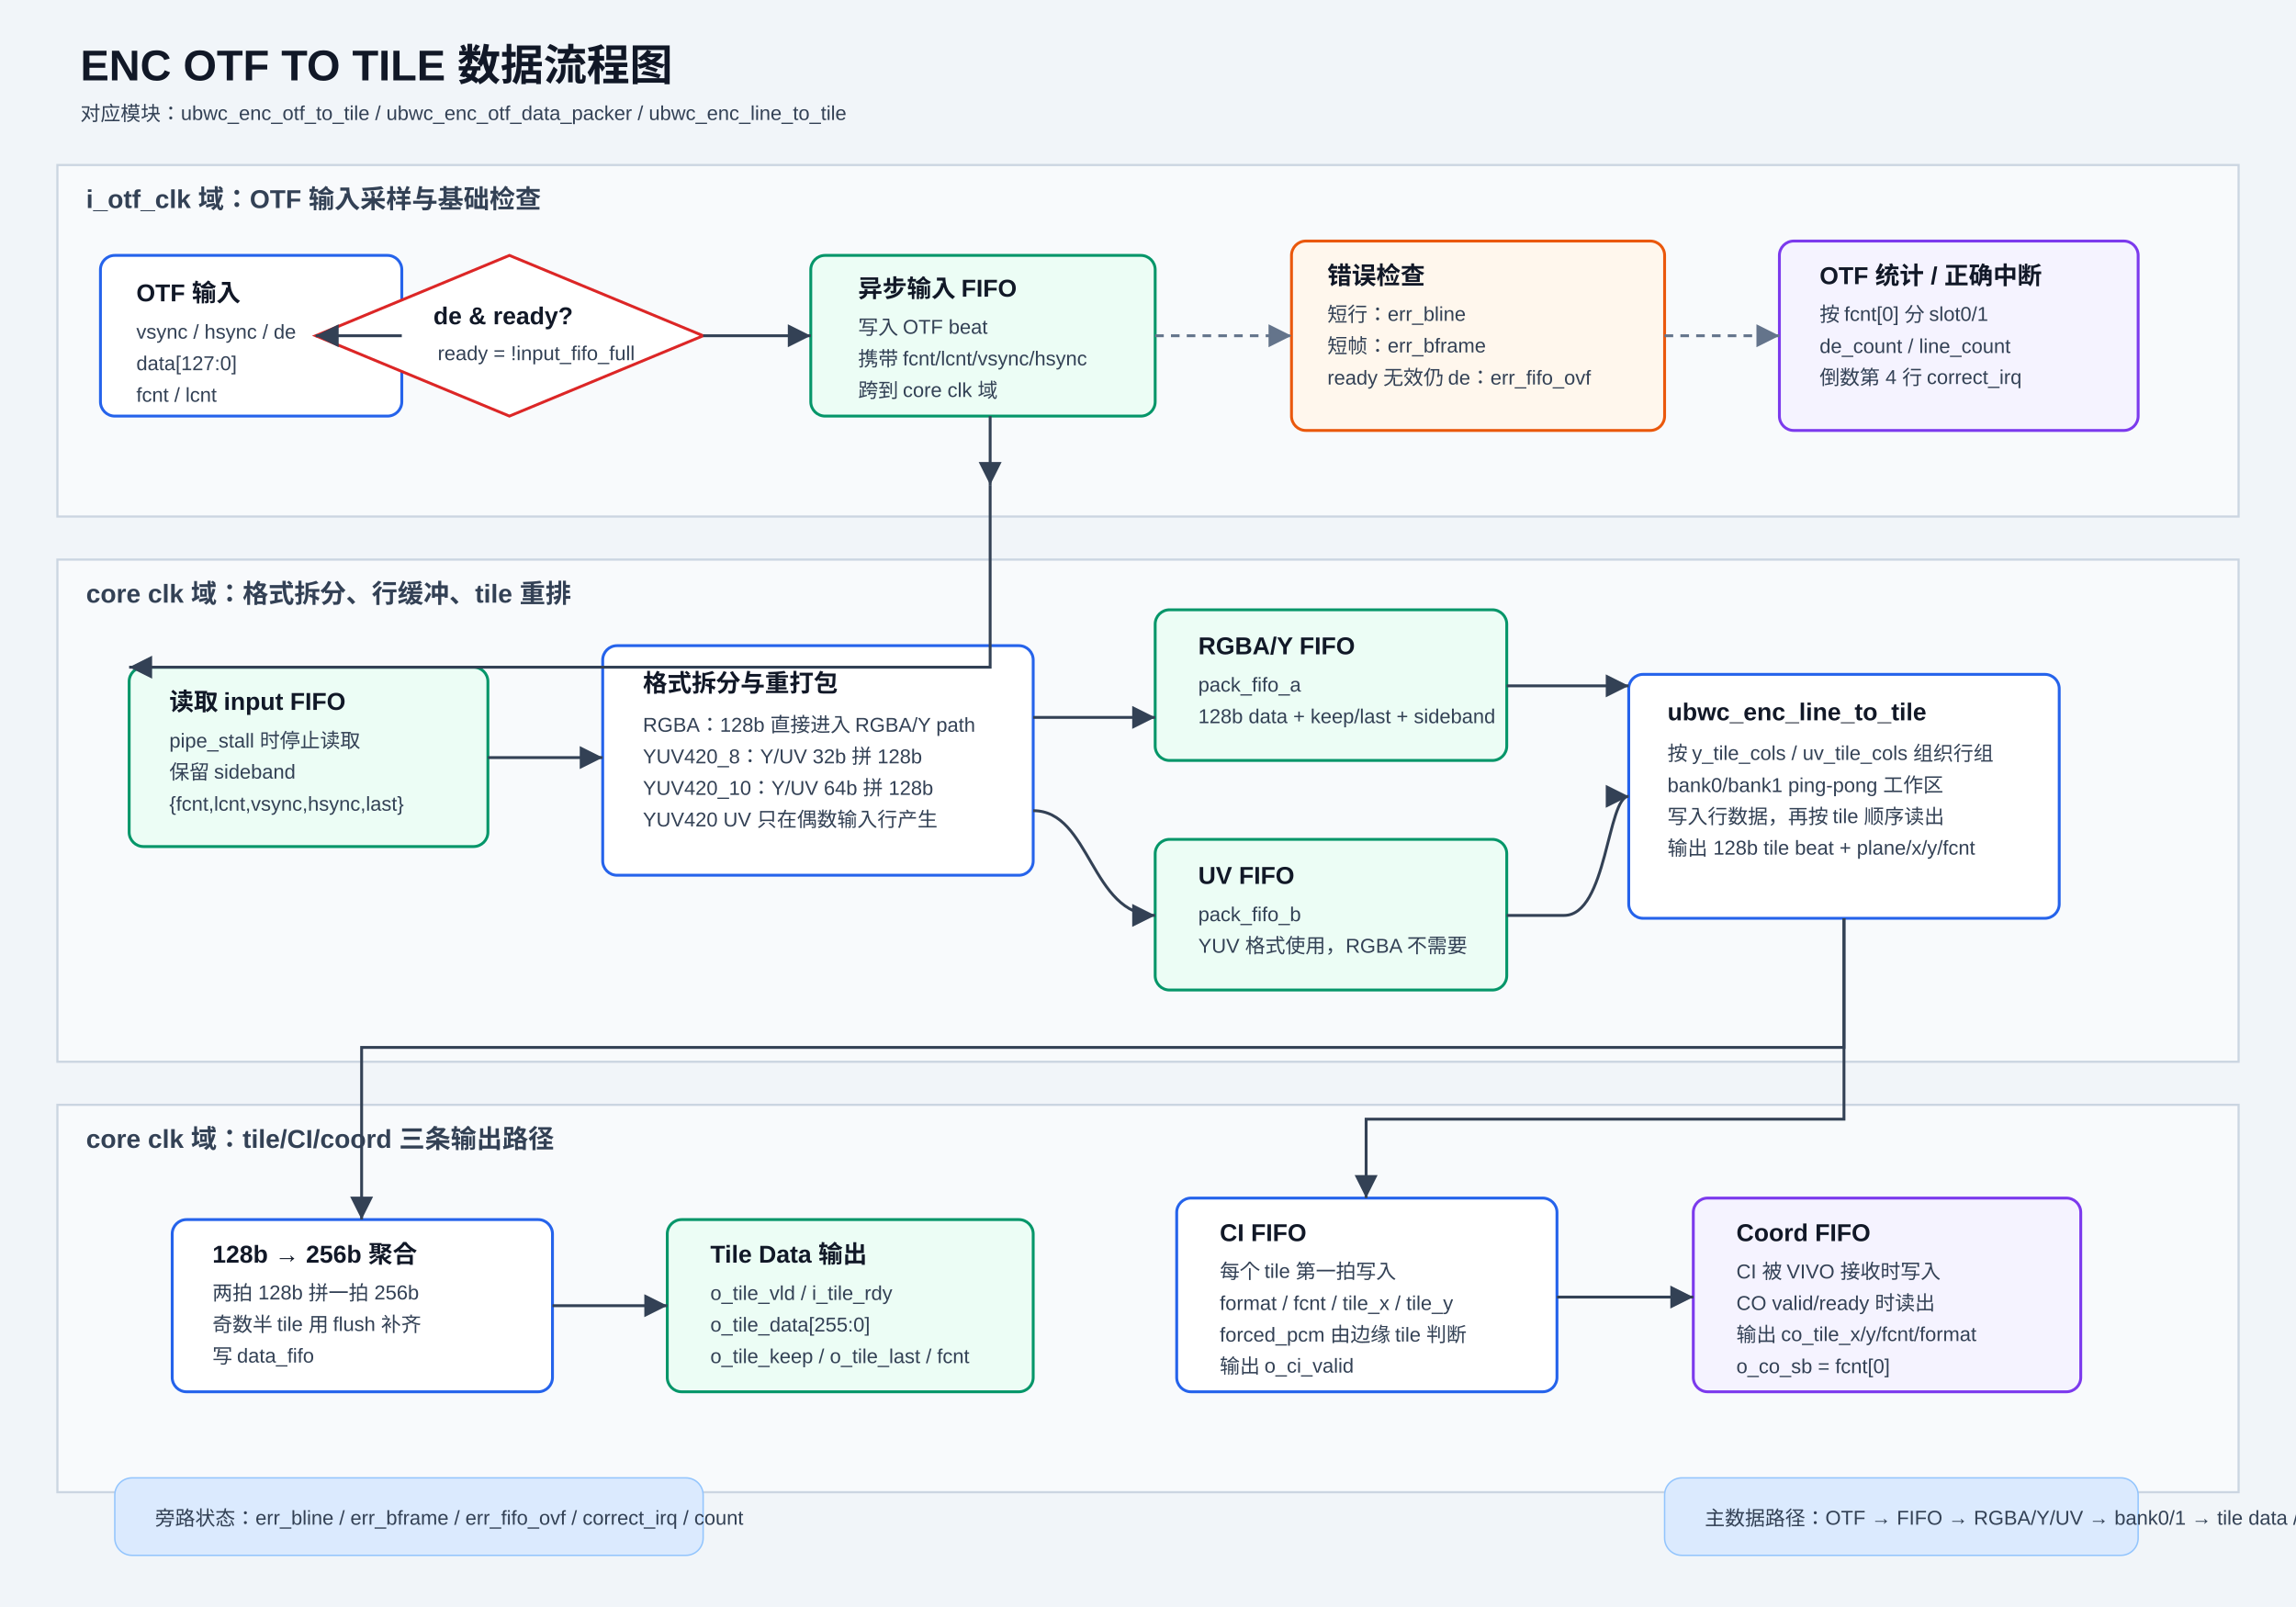
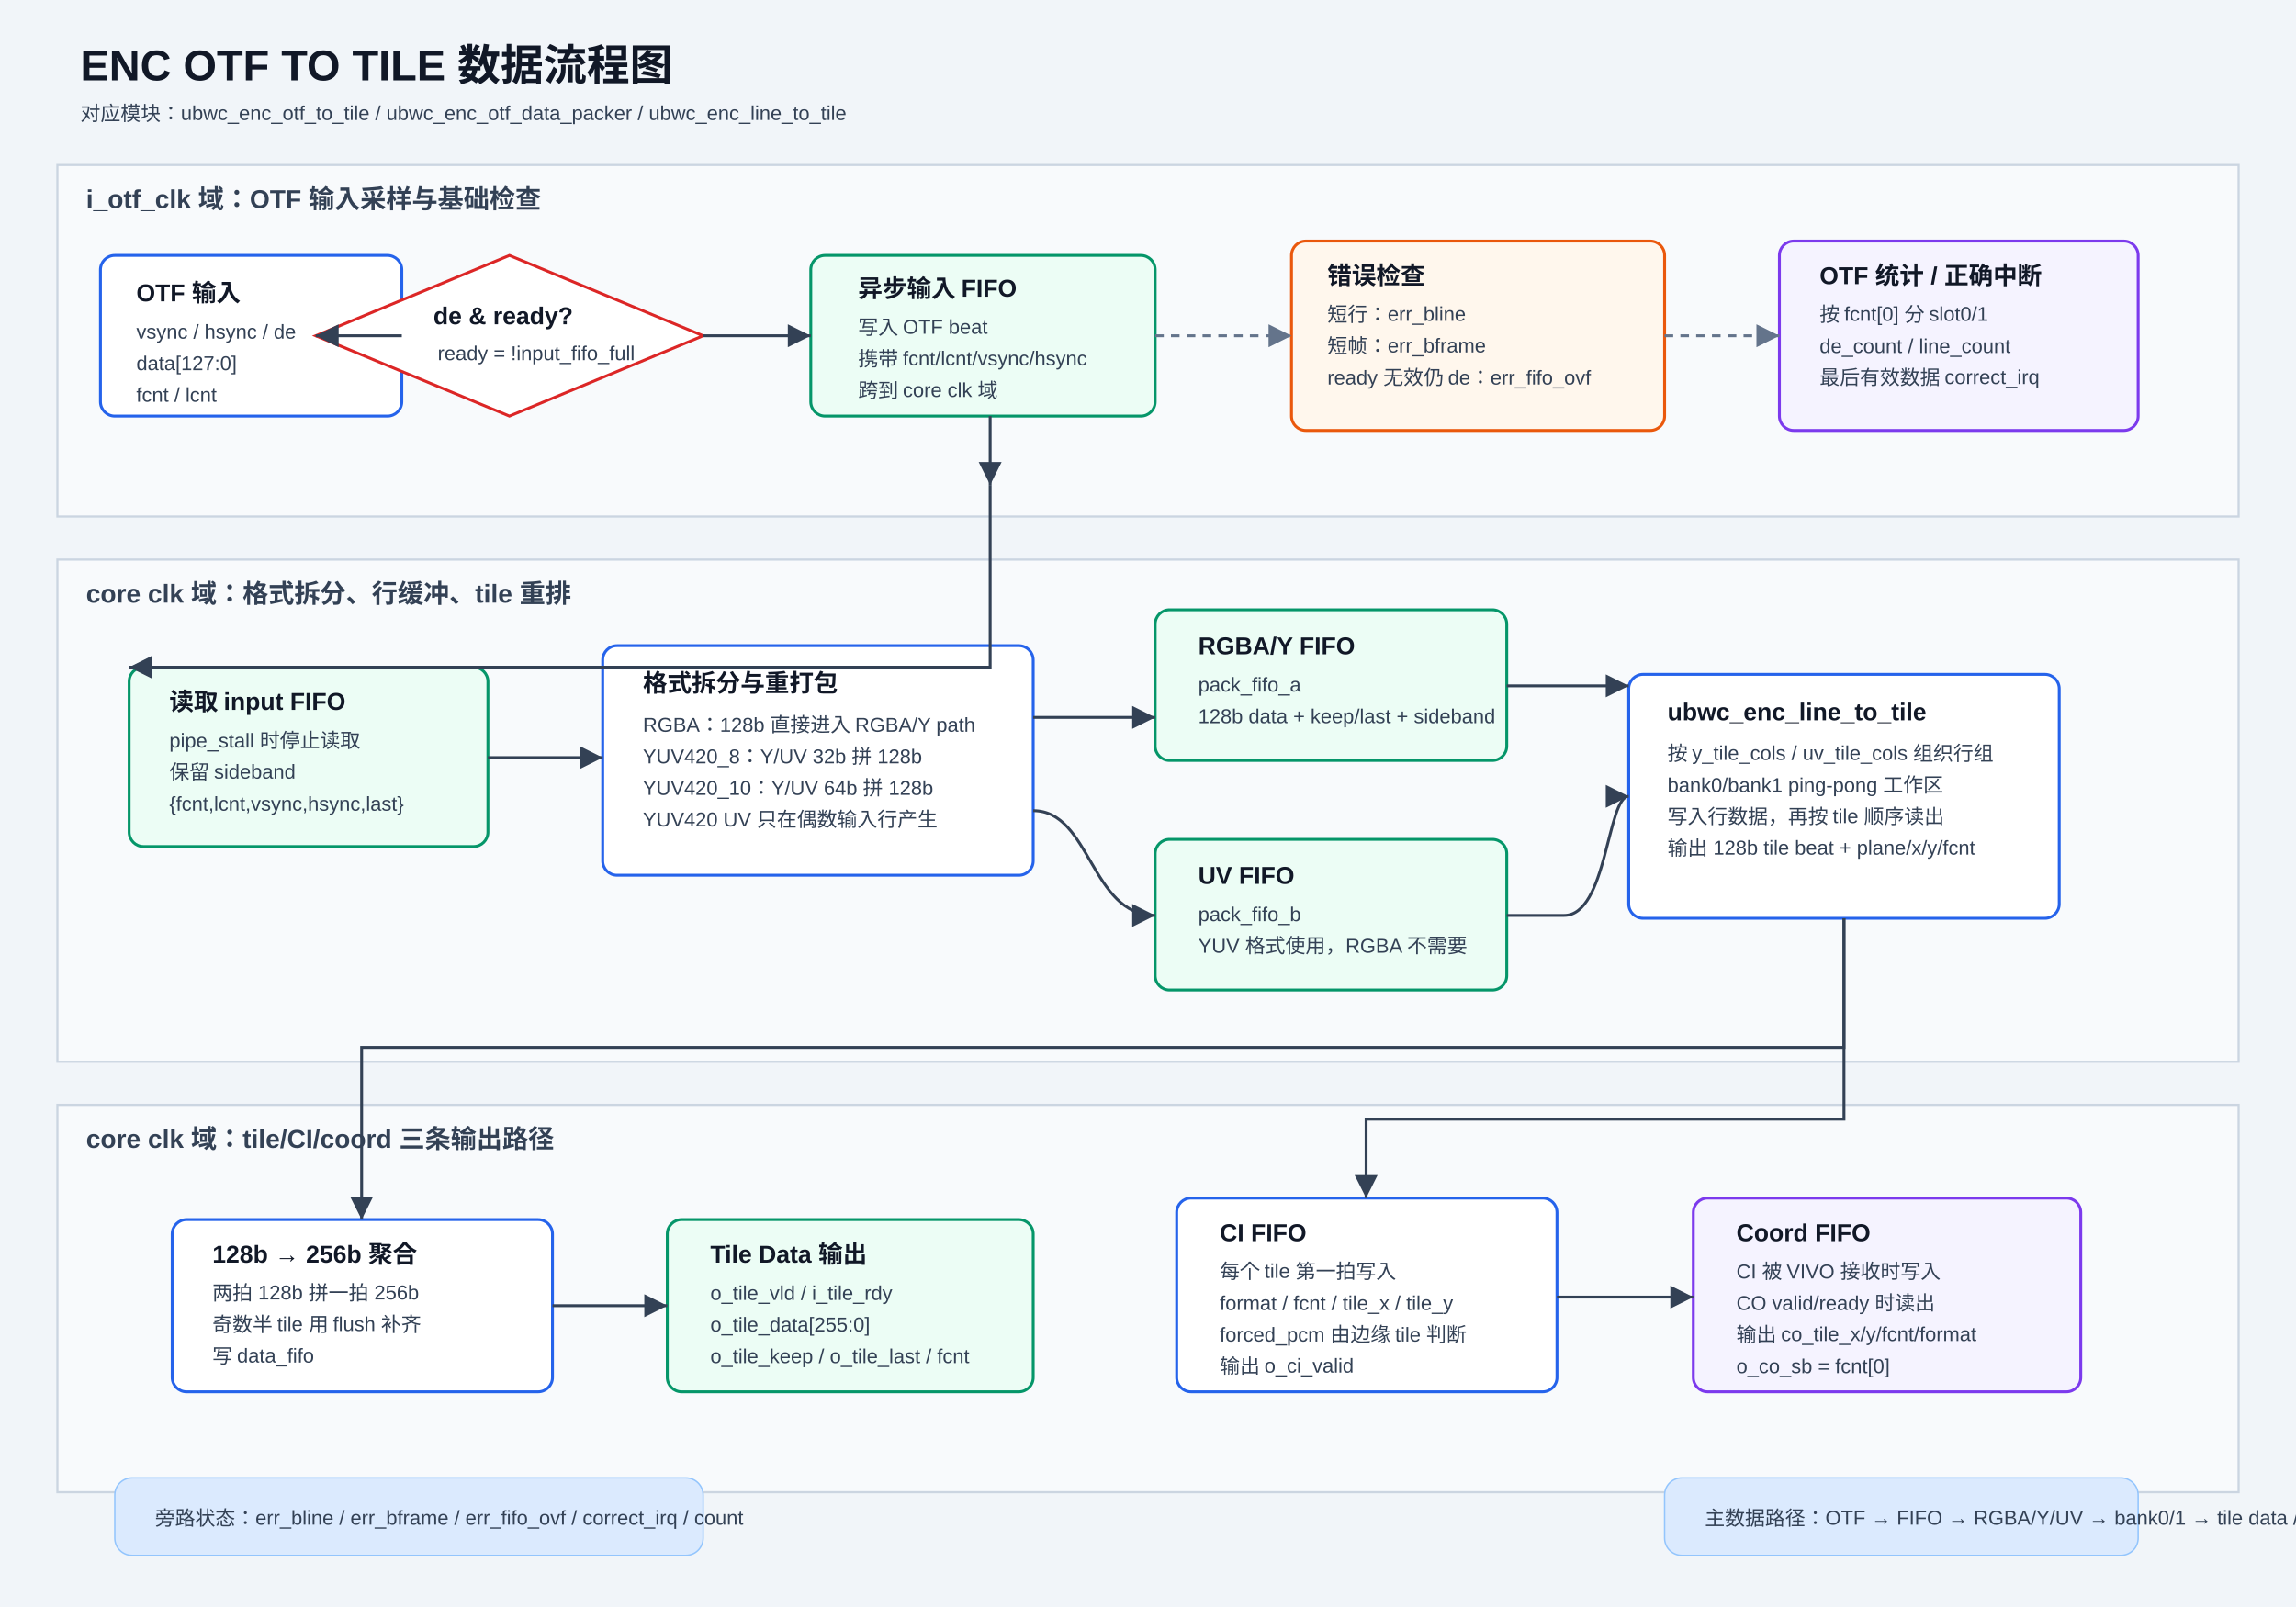
<svg xmlns="http://www.w3.org/2000/svg" width="1600" height="1120" viewBox="0 0 1600 1120">
  <defs>
    <style>
      .title { font: 700 30px -apple-system,BlinkMacSystemFont,"PingFang SC","Microsoft YaHei",Arial,sans-serif; fill:#111827; }
      .lane { fill:#f8fafc; stroke:#cbd5e1; stroke-width:1.5; }
      .lane-title { font: 700 18px -apple-system,BlinkMacSystemFont,"PingFang SC","Microsoft YaHei",Arial,sans-serif; fill:#334155; }
      .box { fill:#ffffff; stroke:#2563eb; stroke-width:2; rx:10; ry:10; }
      .box2 { fill:#ecfdf5; stroke:#059669; stroke-width:2; rx:10; ry:10; }
      .box3 { fill:#fff7ed; stroke:#ea580c; stroke-width:2; rx:10; ry:10; }
      .box4 { fill:#f5f3ff; stroke:#7c3aed; stroke-width:2; rx:10; ry:10; }
      .decision { fill:#ffffff; stroke:#dc2626; stroke-width:2; }
      .small { font: 500 14px -apple-system,BlinkMacSystemFont,"PingFang SC","Microsoft YaHei",Arial,sans-serif; fill:#334155; }
      .text { font: 700 17px -apple-system,BlinkMacSystemFont,"PingFang SC","Microsoft YaHei",Arial,sans-serif; fill:#111827; }
      .muted { font: 500 13px -apple-system,BlinkMacSystemFont,"PingFang SC","Microsoft YaHei",Arial,sans-serif; fill:#64748b; }
      .edge { stroke:#334155; stroke-width:2; fill:none; marker-end:url(#arrow); }
      .edge2 { stroke:#64748b; stroke-width:2; fill:none; stroke-dasharray:6 5; marker-end:url(#arrow2); }
      .badge { fill:#dbeafe; stroke:#93c5fd; stroke-width:1; rx:12; ry:12; }
    </style>
    <marker id="arrow" markerWidth="12" markerHeight="12" refX="10" refY="6" orient="auto">
      <path d="M2,2 L10,6 L2,10 Z" fill="#334155" />
    </marker>
    <marker id="arrow2" markerWidth="12" markerHeight="12" refX="10" refY="6" orient="auto">
      <path d="M2,2 L10,6 L2,10 Z" fill="#64748b" />
    </marker>
  </defs>
  <rect width="1600" height="1120" fill="#f1f5f9" />
  <text x="56" y="56" class="title">ENC OTF TO TILE 数据流程图</text>
  <text x="56" y="84" class="small">对应模块：ubwc_enc_otf_to_tile / ubwc_enc_otf_data_packer / ubwc_enc_line_to_tile</text>
  <rect x="40" y="115" width="1520" height="245" class="lane" />
  <text x="60" y="145" class="lane-title">i_otf_clk 域：OTF 输入采样与基础检查</text>
  <rect x="70" y="178" width="210" height="112" class="box" />
  <text x="95" y="210" class="text">OTF 输入</text>
  <text x="95" y="236" class="small">vsync / hsync / de</text>
  <text x="95" y="258" class="small">data[127:0]</text>
  <text x="95" y="280" class="small">fcnt / lcnt</text>
  <polygon points="355,178 490,234 355,290 220,234" class="decision" />
  <text x="302" y="226" class="text">de &amp; ready?</text>
  <text x="305" y="251" class="small">ready = !input_fifo_full</text>
  <rect x="565" y="178" width="240" height="112" class="box2" />
  <text x="598" y="207" class="text">异步输入 FIFO</text>
  <text x="598" y="233" class="small">写入 OTF beat</text>
  <text x="598" y="255" class="small">携带 fcnt/lcnt/vsync/hsync</text>
  <text x="598" y="277" class="small">跨到 core clk 域</text>
  <rect x="900" y="168" width="260" height="132" class="box3" />
  <text x="925" y="198" class="text">错误检查</text>
  <text x="925" y="224" class="small">短行：err_bline</text>
  <text x="925" y="246" class="small">短帧：err_bframe</text>
  <text x="925" y="268" class="small">ready 无效仍 de：err_fifo_ovf</text>
  <rect x="1240" y="168" width="250" height="132" class="box4" />
  <text x="1268" y="198" class="text">OTF 统计 / 正确中断</text>
  <text x="1268" y="224" class="small">按 fcnt[0] 分 slot0/1</text>
  <text x="1268" y="246" class="small">de_count / line_count</text>
-   <text x="1268" y="268" class="small">倒数第 4 行 correct_irq</text>
+   <text x="1268" y="268" class="small">最后有效数据 correct_irq</text>
  <path d="M280 234 H220" class="edge" />
  <path d="M490 234 H565" class="edge" />
  <path d="M690 290 V338" class="edge" />
  <path d="M805 234 H900" class="edge2" />
  <path d="M1160 234 H1240" class="edge2" />
  <rect x="40" y="390" width="1520" height="350" class="lane" />
  <text x="60" y="420" class="lane-title">core clk 域：格式拆分、行缓冲、tile 重排</text>
  <rect x="90" y="465" width="250" height="125" class="box2" />
  <text x="118" y="495" class="text">读取 input FIFO</text>
  <text x="118" y="521" class="small">pipe_stall 时停止读取</text>
  <text x="118" y="543" class="small">保留 sideband</text>
  <text x="118" y="565" class="small">{fcnt,lcnt,vsync,hsync,last}</text>
  <rect x="420" y="450" width="300" height="160" class="box" />
  <text x="448" y="482" class="text">格式拆分与重打包</text>
  <text x="448" y="510" class="small">RGBA：128b 直接进入 RGBA/Y path</text>
  <text x="448" y="532" class="small">YUV420_8：Y/UV 32b 拼 128b</text>
  <text x="448" y="554" class="small">YUV420_10：Y/UV 64b 拼 128b</text>
  <text x="448" y="576" class="small">YUV420 UV 只在偶数输入行产生</text>
  <rect x="805" y="425" width="245" height="105" class="box2" />
  <text x="835" y="456" class="text">RGBA/Y FIFO</text>
  <text x="835" y="482" class="small">pack_fifo_a</text>
  <text x="835" y="504" class="small">128b data + keep/last + sideband</text>
  <rect x="805" y="585" width="245" height="105" class="box2" />
  <text x="835" y="616" class="text">UV FIFO</text>
  <text x="835" y="642" class="small">pack_fifo_b</text>
  <text x="835" y="664" class="small">YUV 格式使用，RGBA 不需要</text>
  <rect x="1135" y="470" width="300" height="170" class="box" />
  <text x="1162" y="502" class="text">ubwc_enc_line_to_tile</text>
  <text x="1162" y="530" class="small">按 y_tile_cols / uv_tile_cols 组织行组</text>
  <text x="1162" y="552" class="small">bank0/bank1 ping-pong 工作区</text>
  <text x="1162" y="574" class="small">写入行数据，再按 tile 顺序读出</text>
  <text x="1162" y="596" class="small">输出 128b tile beat + plane/x/y/fcnt</text>
  <path d="M690 338 V465 H90" class="edge" />
  <path d="M340 528 H420" class="edge" />
  <path d="M720 500 H805" class="edge" />
  <path d="M720 565 C760 565 760 638 805 638" class="edge" />
  <path d="M1050 478 H1135" class="edge" />
  <path d="M1050 638 H1090 C1120 638 1120 555 1135 555" class="edge" />
  <rect x="40" y="770" width="1520" height="270" class="lane" />
  <text x="60" y="800" class="lane-title">core clk 域：tile/CI/coord 三条输出路径</text>
  <rect x="120" y="850" width="265" height="120" class="box" />
  <text x="148" y="880" class="text">128b → 256b 聚合</text>
  <text x="148" y="906" class="small">两拍 128b 拼一拍 256b</text>
  <text x="148" y="928" class="small">奇数半 tile 用 flush 补齐</text>
  <text x="148" y="950" class="small">写 data_fifo</text>
  <rect x="465" y="850" width="255" height="120" class="box2" />
  <text x="495" y="880" class="text">Tile Data 输出</text>
  <text x="495" y="906" class="small">o_tile_vld / i_tile_rdy</text>
  <text x="495" y="928" class="small">o_tile_data[255:0]</text>
  <text x="495" y="950" class="small">o_tile_keep / o_tile_last / fcnt</text>
  <rect x="820" y="835" width="265" height="135" class="box" />
  <text x="850" y="865" class="text">CI FIFO</text>
  <text x="850" y="891" class="small">每个 tile 第一拍写入</text>
  <text x="850" y="913" class="small">format / fcnt / tile_x / tile_y</text>
  <text x="850" y="935" class="small">forced_pcm 由边缘 tile 判断</text>
  <text x="850" y="957" class="small">输出 o_ci_valid</text>
  <rect x="1180" y="835" width="270" height="135" class="box4" />
  <text x="1210" y="865" class="text">Coord FIFO</text>
  <text x="1210" y="891" class="small">CI 被 VIVO 接收时写入</text>
  <text x="1210" y="913" class="small">CO valid/ready 时读出</text>
  <text x="1210" y="935" class="small">输出 co_tile_x/y/fcnt/format</text>
  <text x="1210" y="957" class="small">o_co_sb = fcnt[0]</text>
  <path d="M1285 640 V730 H252 V850" class="edge" />
  <path d="M385 910 H465" class="edge" />
  <path d="M1285 640 V780 H952 V835" class="edge" />
  <path d="M1085 904 H1180" class="edge" />
  <rect x="1160" y="1030" width="330" height="54" class="badge" />
  <text x="1188" y="1063" class="small">主数据路径：OTF → FIFO → RGBA/Y/UV → bank0/1 → tile data / CI / coord</text>
  <rect x="80" y="1030" width="410" height="54" class="badge" />
  <text x="108" y="1063" class="small">旁路状态：err_bline / err_bframe / err_fifo_ovf / correct_irq / count</text>
</svg>
